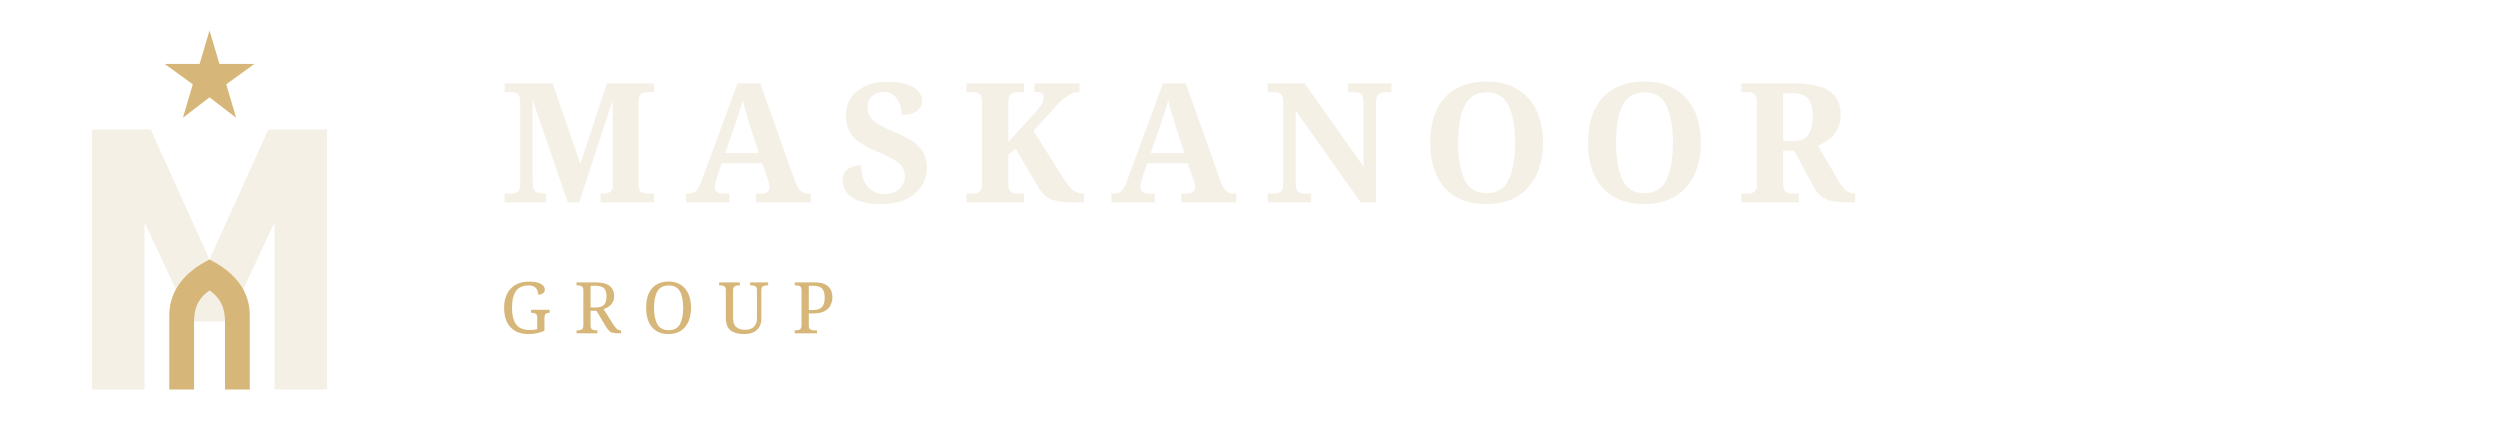
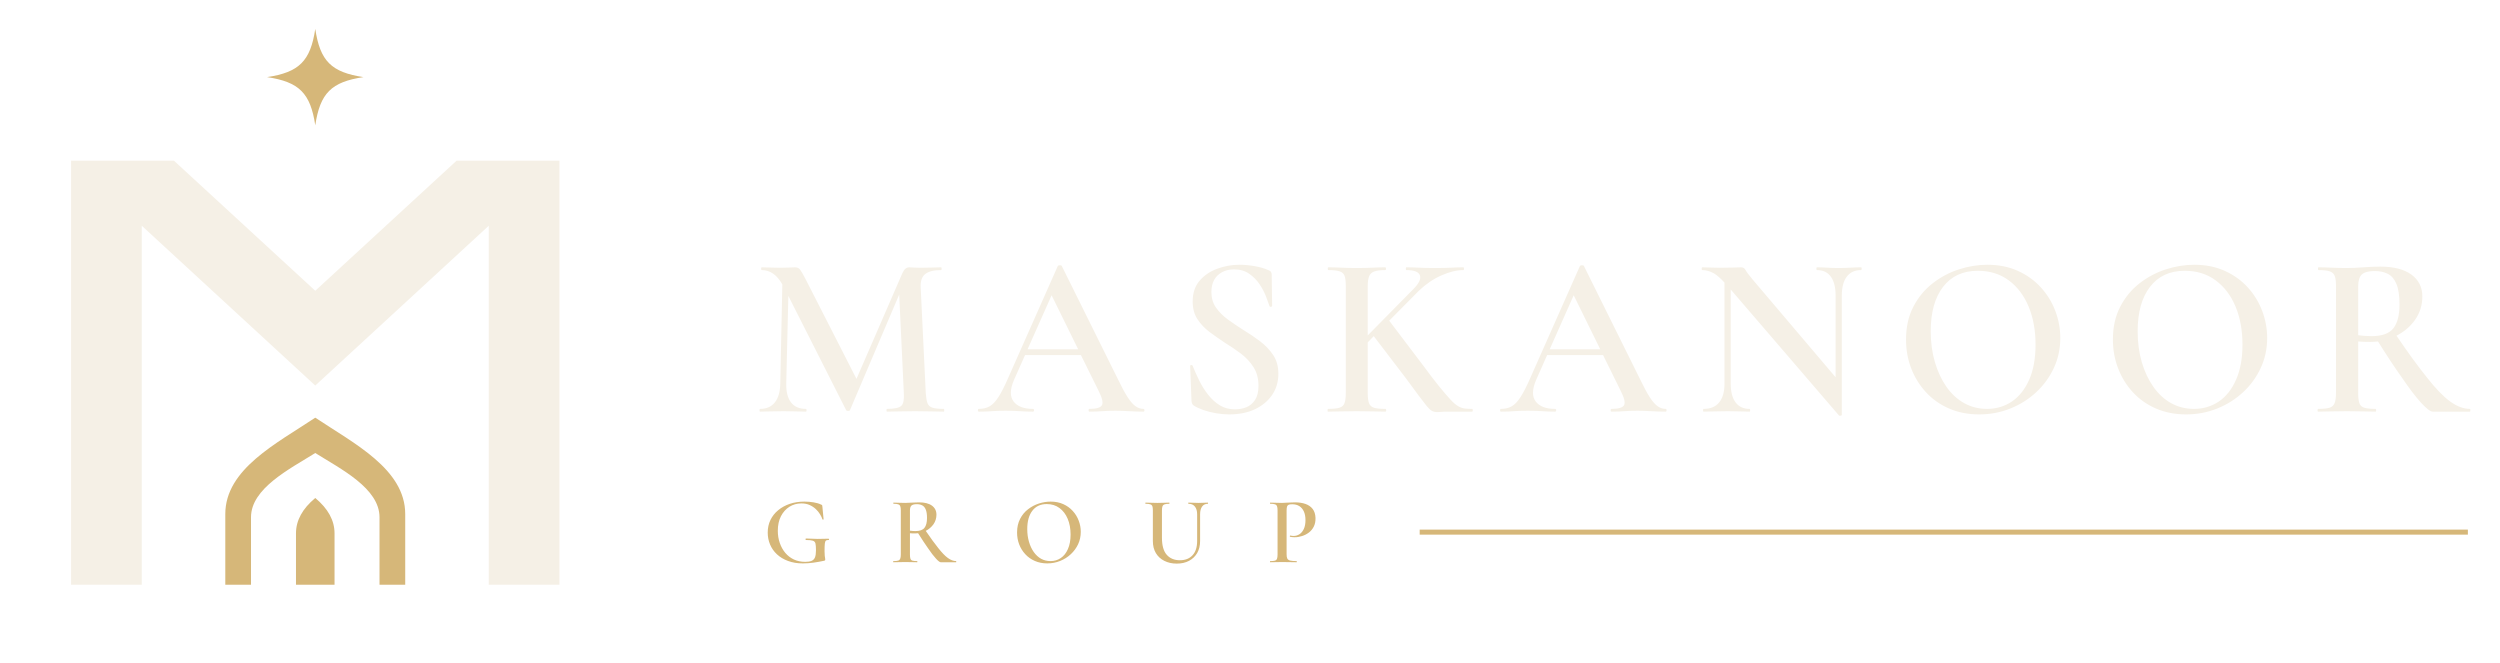
- <svg xmlns="http://www.w3.org/2000/svg" viewBox="0 0 420 72" fill="none" role="img" aria-label="Maskanoor Group">
-   <g transform="translate(4,2) scale(0.52)">
-     <path fill="#D6B779" d="M60 6 L63.2 16.8 L74.5 16.8 L65.4 23.4 L68.6 34.2 L60 27.6 L51.4 34.2 L54.6 23.4 L45.5 16.8 L56.8 16.8 Z" />
-     <path fill="#F5F0E6" d="M22 122 L22 38 L41 38 L60 80 L79 38 L98 38 L98 122 L81 122 L81 68 L66 100 L54 100 L39 68 L39 122 Z" />
-     <path fill="#D6B779" d="M47 122 L47 98 C47 90 52 84 60 80 C68 84 73 90 73 98 L73 122 L65 122 L65 100 C65 95 63 92 60 90 C57 92 55 95 55 100 L55 122 Z" />
+ <svg xmlns="http://www.w3.org/2000/svg" viewBox="0 0 498 132" role="img" aria-label="Maskanoor Group">
+   <g transform="translate(-14 0) scale(0.64)">
+     <path fill="#F5F0E6" d="M44 50h22v132H44zM174 50h22v132h-22zM44 50h32l44 40.5L164 50h32l-76 70z" />
+     <path fill="#D6B779" fill-rule="evenodd" d="M92 182v-22c0-14 16-22 28-30c12 8 28 16 28 30v22zM100 182v-21c0-9 12-15 20-20c8 5 20 11 20 20v21z" />
+     <path fill="#D6B779" d="M114 182v-16q0-6 6-11q6 5 6 11v16z" />
+     <path fill="#D6B779" d="M120 9C121.500 19 125 22.500 135 24C125 25.500 121.500 29 120 39C118.500 29 115 25.500 105 24C115 22.500 118.500 19 120 9z" />
  </g>
-   <text x="84" y="34" font-family="Cormorant Garamond, Georgia, serif" font-size="28" font-weight="600" letter-spacing="0.16em" fill="#F5F0E6">MASKANOOR</text>
-   <text x="84" y="56" font-family="Cormorant Garamond, Georgia, serif" font-size="12" font-weight="500" letter-spacing="0.32em" fill="#D6B779">GROUP</text>
+   <path fill="#F5F0E6" transform="translate(150 82)" d="M5.43 -5.57 5.84 -25.35Q4.23 -28.2 1.75 -28.2Q1.61 -28.2 1.61 -28.47Q1.61 -28.75 1.75 -28.75Q2.62 -28.75 3.61 -28.7Q4.6 -28.66 5.29 -28.66Q6.3 -28.66 7.11 -28.7Q7.91 -28.75 8.37 -28.75Q9.02 -28.75 9.36 -28.31Q9.71 -27.88 10.49 -26.36L20.61 -6.53L29.76 -27.6Q30.04 -28.2 30.36 -28.47Q30.68 -28.75 31.14 -28.75Q31.56 -28.75 32.04 -28.7Q32.52 -28.66 33.21 -28.66Q34.59 -28.66 35.56 -28.7Q36.52 -28.75 37.44 -28.75Q37.58 -28.75 37.58 -28.47Q37.58 -28.2 37.44 -28.2Q35.33 -28.2 34.32 -27.42Q33.3 -26.63 33.4 -24.75L34.41 -3.73Q34.5 -2.39 34.75 -1.7Q35.01 -1.01 35.77 -0.78Q36.52 -0.55 38 -0.55Q38.09 -0.55 38.09 -0.28Q38.09 0 38 0Q36.8 0 35.33 -0.05Q33.86 -0.09 32.25 -0.09Q30.64 -0.09 29.23 -0.05Q27.83 0 26.68 0Q26.59 0 26.59 -0.28Q26.59 -0.55 26.68 -0.55Q28.89 -0.55 29.53 -1.15Q30.18 -1.75 30.04 -3.73L29.12 -23.32L19.32 -0.32Q19.27 -0.14 18.95 -0.14Q18.63 -0.14 18.54 -0.32L7.04 -23.05L6.62 -5.57Q6.58 -3.13 7.57 -1.84Q8.56 -0.55 10.53 -0.55Q10.67 -0.55 10.67 -0.28Q10.67 0 10.53 0Q9.52 0 8.46 -0.05Q7.41 -0.09 6.07 -0.09Q4.69 -0.09 3.57 -0.05Q2.44 0 1.43 0Q1.29 0 1.29 -0.28Q1.29 -0.55 1.43 -0.55Q3.31 -0.55 4.35 -1.84Q5.38 -3.13 5.43 -5.57Z M77.79 -0.55Q77.97 -0.55 77.97 -0.28Q77.97 0 77.79 0Q76.41 0 74.96 -0.09Q73.51 -0.18 72.17 -0.18Q70.66 -0.18 69.53 -0.09Q68.4 0 67.02 0Q66.84 0 66.84 -0.28Q66.84 -0.55 67.02 -0.55Q69.09 -0.55 69.51 -1.29Q69.92 -2.02 68.82 -4.19L65.32 -11.27H54.19L51.98 -6.3Q50.78 -3.5 51.91 -2.02Q53.04 -0.55 55.75 -0.55Q55.98 -0.55 55.98 -0.28Q55.98 0 55.75 0Q54.37 0 53.22 -0.09Q52.07 -0.18 50.32 -0.18Q48.58 -0.18 47.54 -0.09Q46.51 0 44.99 0Q44.8 0 44.8 -0.28Q44.8 -0.55 44.99 -0.55Q46.23 -0.55 47.13 -1.06Q48.02 -1.56 48.9 -2.92Q49.77 -4.28 50.83 -6.72L60.72 -29.03Q60.81 -29.16 61.13 -29.16Q61.46 -29.16 61.5 -29.03L72.77 -6.3Q73.83 -4.09 74.66 -2.83Q75.49 -1.56 76.22 -1.06Q76.96 -0.55 77.79 -0.55ZM64.77 -12.42 59.48 -23.18 54.69 -12.42Z M91.31 -23.83Q91.31 -22.03 92.23 -20.72Q93.15 -19.41 94.6 -18.35Q96.05 -17.3 97.66 -16.28Q99.41 -15.23 100.99 -14.03Q102.58 -12.83 103.61 -11.29Q104.65 -9.75 104.65 -7.54Q104.65 -5.15 103.41 -3.33Q102.17 -1.52 99.98 -0.48Q97.8 0.55 94.85 0.55Q93.61 0.55 92.25 0.32Q90.9 0.09 89.72 -0.32Q88.55 -0.74 87.81 -1.2Q87.63 -1.33 87.51 -1.52Q87.4 -1.7 87.35 -2.07L87.08 -9.02Q87.08 -9.11 87.08 -9.2Q87.17 -9.25 87.31 -9.29Q87.54 -9.29 87.58 -9.11Q88.14 -7.73 88.89 -6.19Q89.65 -4.65 90.67 -3.36Q91.68 -2.07 92.99 -1.26Q94.3 -0.46 96 -0.46Q97.2 -0.46 98.26 -0.87Q99.31 -1.29 100 -2.32Q100.69 -3.36 100.69 -5.15Q100.69 -7.31 99.7 -8.86Q98.72 -10.4 97.2 -11.55Q95.68 -12.7 94.02 -13.71Q92.41 -14.77 90.94 -15.87Q89.47 -16.97 88.53 -18.42Q87.58 -19.87 87.58 -21.94Q87.58 -24.47 88.96 -26.08Q90.34 -27.69 92.48 -28.47Q94.62 -29.26 96.88 -29.26Q98.39 -29.26 99.96 -28.98Q101.52 -28.7 102.63 -28.2Q103.04 -28.06 103.18 -27.83Q103.32 -27.6 103.32 -27.32L103.41 -21.11Q103.41 -20.93 103.2 -20.88Q102.99 -20.84 102.9 -20.98Q102.67 -21.67 102.21 -22.88Q101.75 -24.1 100.92 -25.35Q100.1 -26.59 98.85 -27.46Q97.61 -28.34 95.82 -28.34Q94.44 -28.34 93.43 -27.78Q92.41 -27.23 91.86 -26.24Q91.31 -25.25 91.31 -23.83Z M118.08 -3.73V-25.02Q118.08 -26.36 117.85 -27.02Q117.62 -27.69 116.86 -27.95Q116.1 -28.2 114.59 -28.2Q114.49 -28.2 114.49 -28.47Q114.49 -28.75 114.59 -28.75Q115.78 -28.75 117.21 -28.68Q118.63 -28.61 120.24 -28.61Q121.99 -28.61 123.42 -28.68Q124.84 -28.75 125.95 -28.75Q126.09 -28.75 126.09 -28.47Q126.09 -28.2 125.95 -28.2Q124.48 -28.2 123.74 -27.92Q123 -27.65 122.73 -26.96Q122.45 -26.27 122.45 -24.93V-15.18L131.51 -24.38Q133.22 -26.08 132.85 -27.14Q132.48 -28.2 130.13 -28.2Q130.04 -28.2 130.04 -28.47Q130.04 -28.75 130.13 -28.75Q131.38 -28.75 132.62 -28.68Q133.86 -28.61 135.88 -28.61Q137.95 -28.61 139.15 -28.68Q140.35 -28.75 141.5 -28.75Q141.63 -28.75 141.63 -28.47Q141.63 -28.2 141.5 -28.2Q139.52 -28.2 137.13 -27.14Q134.73 -26.08 132.66 -24.1L126.73 -18.12L133.49 -9.2Q135.38 -6.62 136.71 -4.99Q138.05 -3.36 138.92 -2.42Q139.79 -1.47 140.48 -1.08Q141.17 -0.69 141.82 -0.62Q142.46 -0.55 143.24 -0.55Q143.38 -0.55 143.38 -0.28Q143.38 0 143.24 0H138.09Q137.49 0 137.08 0.05Q136.67 0.09 136.34 0.09Q135.7 0.09 135.26 -0.14Q134.83 -0.37 134.25 -1.06Q133.68 -1.75 132.69 -3.08Q131.7 -4.42 130.04 -6.67L123.65 -15.04L122.45 -13.8V-3.73Q122.45 -2.39 122.7 -1.7Q122.96 -1.01 123.69 -0.78Q124.43 -0.55 125.95 -0.55Q126.13 -0.55 126.13 -0.28Q126.13 0 125.95 0Q124.8 0 123.39 -0.05Q121.99 -0.09 120.24 -0.09Q118.63 -0.09 117.16 -0.05Q115.69 0 114.54 0Q114.45 0 114.45 -0.28Q114.45 -0.55 114.54 -0.55Q116.06 -0.55 116.82 -0.78Q117.58 -1.01 117.83 -1.7Q118.08 -2.39 118.08 -3.73Z M181.79 -0.55Q181.98 -0.55 181.98 -0.28Q181.98 0 181.79 0Q180.41 0 178.96 -0.09Q177.51 -0.18 176.18 -0.18Q174.66 -0.18 173.53 -0.09Q172.41 0 171.03 0Q170.84 0 170.84 -0.28Q170.84 -0.55 171.03 -0.55Q173.1 -0.55 173.51 -1.29Q173.93 -2.02 172.82 -4.19L169.33 -11.27H158.19L155.99 -6.3Q154.79 -3.5 155.92 -2.02Q157.04 -0.55 159.76 -0.55Q159.99 -0.55 159.99 -0.28Q159.99 0 159.76 0Q158.38 0 157.23 -0.09Q156.08 -0.18 154.33 -0.18Q152.58 -0.18 151.55 -0.09Q150.51 0 148.99 0Q148.81 0 148.81 -0.28Q148.81 -0.55 148.99 -0.55Q150.24 -0.55 151.13 -1.06Q152.03 -1.56 152.9 -2.92Q153.78 -4.28 154.84 -6.72L164.73 -29.03Q164.82 -29.16 165.14 -29.16Q165.46 -29.16 165.51 -29.03L176.78 -6.3Q177.84 -4.09 178.66 -2.83Q179.49 -1.56 180.23 -1.06Q180.96 -0.55 181.79 -0.55ZM168.77 -12.42 163.48 -23.18 158.7 -12.42Z M193.52 -5.57V-25.71Q192.33 -27 191.41 -27.55Q190.21 -28.2 189.11 -28.2Q188.97 -28.2 188.97 -28.47Q188.97 -28.75 189.11 -28.75Q189.98 -28.75 190.9 -28.7Q191.82 -28.66 192.6 -28.66Q193.98 -28.66 195.11 -28.7Q196.24 -28.75 196.83 -28.75Q197.43 -28.75 197.71 -28.22Q197.98 -27.69 199.09 -26.36L215.65 -6.85V-23.14Q215.65 -25.58 214.7 -26.89Q213.76 -28.2 211.92 -28.2Q211.83 -28.2 211.83 -28.47Q211.83 -28.75 211.92 -28.75Q212.89 -28.75 213.95 -28.68Q215 -28.61 216.25 -28.61Q217.44 -28.61 218.59 -28.68Q219.74 -28.75 220.71 -28.75Q220.85 -28.75 220.85 -28.47Q220.85 -28.2 220.71 -28.2Q218.87 -28.2 217.88 -26.89Q216.89 -25.58 216.89 -23.14V0.64Q216.89 0.78 216.66 0.8Q216.43 0.83 216.34 0.78L194.76 -24.33V-5.57Q194.76 -3.13 195.73 -1.84Q196.7 -0.55 198.49 -0.55Q198.63 -0.55 198.63 -0.28Q198.63 0 198.49 0Q197.52 0 196.49 -0.05Q195.45 -0.09 194.21 -0.09Q192.88 -0.09 191.66 -0.05Q190.44 0 189.38 0Q189.24 0 189.24 -0.28Q189.24 -0.55 189.38 -0.55Q191.41 -0.55 192.46 -1.84Q193.52 -3.13 193.52 -5.57Z M244.26 0.55Q240.95 0.55 238.26 -0.62Q235.57 -1.79 233.66 -3.86Q231.75 -5.93 230.71 -8.62Q229.68 -11.32 229.68 -14.35Q229.68 -18.08 231.13 -20.88Q232.58 -23.69 234.97 -25.55Q237.36 -27.42 240.21 -28.34Q243.06 -29.26 245.87 -29.26Q249.27 -29.26 251.96 -28.04Q254.66 -26.82 256.54 -24.75Q258.43 -22.68 259.42 -20.06Q260.41 -17.43 260.41 -14.67Q260.41 -11.45 259.12 -8.69Q257.83 -5.93 255.6 -3.86Q253.37 -1.79 250.45 -0.62Q247.53 0.55 244.26 0.55ZM245.82 -0.55Q248.58 -0.55 250.77 -2.02Q252.95 -3.5 254.22 -6.37Q255.48 -9.25 255.48 -13.34Q255.48 -17.62 254.1 -20.93Q252.72 -24.24 250.15 -26.15Q247.57 -28.06 243.98 -28.06Q239.52 -28.06 237.06 -24.86Q234.6 -21.67 234.6 -16.01Q234.6 -12.7 235.43 -9.87Q236.26 -7.04 237.75 -4.92Q239.25 -2.81 241.29 -1.68Q243.34 -0.55 245.82 -0.55Z M285.48 0.55Q282.16 0.55 279.47 -0.62Q276.78 -1.79 274.87 -3.86Q272.96 -5.93 271.93 -8.62Q270.89 -11.32 270.89 -14.35Q270.89 -18.08 272.34 -20.88Q273.79 -23.69 276.18 -25.55Q278.58 -27.42 281.43 -28.34Q284.28 -29.26 287.09 -29.26Q290.49 -29.26 293.18 -28.04Q295.87 -26.82 297.76 -24.75Q299.64 -22.68 300.63 -20.06Q301.62 -17.43 301.62 -14.67Q301.62 -11.45 300.33 -8.69Q299.05 -5.93 296.81 -3.86Q294.58 -1.79 291.66 -0.62Q288.74 0.55 285.48 0.55ZM287.04 -0.55Q289.8 -0.55 291.99 -2.02Q294.17 -3.5 295.43 -6.37Q296.7 -9.25 296.7 -13.34Q296.7 -17.62 295.32 -20.93Q293.94 -24.24 291.36 -26.15Q288.79 -28.06 285.2 -28.06Q280.74 -28.06 278.28 -24.86Q275.82 -21.67 275.82 -16.01Q275.82 -12.7 276.64 -9.87Q277.47 -7.04 278.97 -4.92Q280.46 -2.81 282.51 -1.68Q284.56 -0.55 287.04 -0.55Z M334.6 0Q333.91 0 332.3 -1.75Q330.69 -3.5 328.44 -6.81Q326.28 -9.84 323.7 -13.98Q322.92 -13.89 322.09 -13.89Q321.54 -13.89 320.9 -13.91Q320.25 -13.94 319.75 -13.98V-3.73Q319.75 -2.39 319.98 -1.7Q320.21 -1.01 320.97 -0.78Q321.72 -0.55 323.2 -0.55Q323.33 -0.55 323.33 -0.28Q323.33 0 323.2 0Q322.05 0 320.62 -0.05Q319.19 -0.09 317.49 -0.09Q315.88 -0.09 314.41 -0.05Q312.94 0 311.79 0Q311.65 0 311.65 -0.28Q311.65 -0.55 311.79 -0.55Q313.31 -0.55 314.04 -0.78Q314.78 -1.01 315.05 -1.7Q315.33 -2.39 315.33 -3.73V-25.02Q315.33 -26.36 315.08 -27.02Q314.82 -27.69 314.09 -27.95Q313.35 -28.2 311.83 -28.2Q311.74 -28.2 311.74 -28.47Q311.74 -28.75 311.83 -28.75Q312.98 -28.75 314.43 -28.68Q315.88 -28.61 317.49 -28.61Q318.96 -28.61 320.8 -28.75Q322.64 -28.89 324.16 -28.89Q328.16 -28.89 330.35 -27.3Q332.53 -25.71 332.53 -22.95Q332.53 -20.33 331.06 -18.26Q329.64 -16.28 327.38 -15.13Q330.88 -9.98 333.41 -6.85Q336.03 -3.5 338.08 -2.02Q340.12 -0.55 342.01 -0.55Q342.1 -0.55 342.1 -0.28Q342.1 0 342.01 0ZM327.98 -21.34Q327.98 -24.01 327.36 -25.46Q326.74 -26.91 325.63 -27.46Q324.53 -28.01 323.06 -28.01Q321.26 -28.01 320.5 -27.35Q319.75 -26.68 319.75 -24.93V-15.23Q320.39 -15.13 321.13 -15.09Q321.86 -15.04 322.41 -15.04Q325.5 -15.04 326.74 -16.58Q327.98 -18.12 327.98 -21.34Z" />
+   <path fill="#D6B779" transform="translate(152 112)" d="M7.92 0.23Q6.27 0.23 4.97 -0.26Q3.67 -0.74 2.76 -1.59Q1.86 -2.43 1.4 -3.53Q0.93 -4.64 0.93 -5.91Q0.93 -7.3 1.48 -8.43Q2.03 -9.56 3.02 -10.37Q4.01 -11.19 5.34 -11.64Q6.67 -12.08 8.25 -12.08Q9.18 -12.08 10.08 -11.93Q10.98 -11.78 11.55 -11.49Q11.74 -11.42 11.77 -11.37Q11.8 -11.32 11.82 -11.06L12.06 -8.57Q12.06 -8.51 11.97 -8.49Q11.88 -8.47 11.84 -8.53Q11.69 -9.01 11.35 -9.56Q11.02 -10.11 10.51 -10.59Q9.99 -11.08 9.28 -11.4Q8.57 -11.72 7.64 -11.72Q6.33 -11.72 5.26 -11.06Q4.2 -10.39 3.57 -9.18Q2.94 -7.96 2.94 -6.27Q2.94 -4.96 3.33 -3.85Q3.71 -2.74 4.42 -1.88Q5.13 -1.03 6.14 -0.55Q7.14 -0.08 8.4 -0.08Q9.18 -0.08 9.65 -0.27Q10.13 -0.46 10.34 -0.96Q10.54 -1.46 10.54 -2.39Q10.54 -3.31 10.44 -3.73Q10.34 -4.16 9.92 -4.29Q9.5 -4.43 8.57 -4.43Q8.46 -4.43 8.46 -4.58Q8.46 -4.73 8.55 -4.73Q9.84 -4.66 10.88 -4.65Q11.91 -4.64 13.05 -4.69Q13.13 -4.69 13.15 -4.56Q13.15 -4.46 13.11 -4.45Q13.09 -4.43 13.05 -4.43Q12.69 -4.45 12.52 -4.3Q12.35 -4.16 12.3 -3.69Q12.25 -3.21 12.25 -2.2Q12.25 -1.58 12.29 -1.27Q12.33 -0.97 12.36 -0.83Q12.39 -0.68 12.39 -0.53Q12.39 -0.42 12.35 -0.38Q12.31 -0.34 12.18 -0.3Q11.17 -0.08 10.05 0.08Q8.93 0.23 7.92 0.23Z M35.4 0Q35.11 0 34.45 -0.72Q33.78 -1.44 32.85 -2.81Q31.96 -4.07 30.89 -5.78Q30.57 -5.74 30.23 -5.74Q30 -5.74 29.73 -5.75Q29.47 -5.76 29.26 -5.78V-1.54Q29.26 -0.99 29.36 -0.7Q29.45 -0.42 29.76 -0.32Q30.08 -0.23 30.69 -0.23Q30.74 -0.23 30.74 -0.11Q30.74 0 30.69 0Q30.21 0 29.62 -0.02Q29.03 -0.04 28.33 -0.04Q27.66 -0.04 27.06 -0.02Q26.45 0 25.97 0Q25.92 0 25.92 -0.11Q25.92 -0.23 25.97 -0.23Q26.6 -0.23 26.9 -0.32Q27.21 -0.42 27.32 -0.7Q27.44 -0.99 27.44 -1.54V-10.34Q27.44 -10.89 27.33 -11.16Q27.23 -11.44 26.92 -11.54Q26.62 -11.65 25.99 -11.65Q25.95 -11.65 25.95 -11.76Q25.95 -11.88 25.99 -11.88Q26.47 -11.88 27.07 -11.85Q27.66 -11.82 28.33 -11.82Q28.94 -11.82 29.7 -11.88Q30.46 -11.93 31.08 -11.93Q32.74 -11.93 33.64 -11.28Q34.54 -10.62 34.54 -9.48Q34.54 -8.4 33.93 -7.54Q33.34 -6.73 32.41 -6.25Q33.86 -4.12 34.9 -2.83Q35.99 -1.44 36.83 -0.84Q37.68 -0.23 38.46 -0.23Q38.49 -0.23 38.49 -0.11Q38.49 0 38.46 0ZM32.66 -8.82Q32.66 -9.92 32.4 -10.52Q32.15 -11.12 31.69 -11.34Q31.24 -11.57 30.63 -11.57Q29.89 -11.57 29.57 -11.3Q29.26 -11.02 29.26 -10.3V-6.29Q29.53 -6.25 29.83 -6.23Q30.13 -6.21 30.36 -6.21Q31.64 -6.21 32.15 -6.85Q32.66 -7.49 32.66 -8.82Z M56.62 0.23Q55.25 0.23 54.14 -0.26Q53.03 -0.74 52.24 -1.6Q51.45 -2.45 51.02 -3.56Q50.6 -4.67 50.6 -5.93Q50.6 -7.47 51.2 -8.63Q51.79 -9.79 52.78 -10.55Q53.77 -11.32 54.95 -11.7Q56.13 -12.08 57.28 -12.08Q58.69 -12.08 59.8 -11.58Q60.91 -11.08 61.69 -10.22Q62.47 -9.37 62.88 -8.28Q63.29 -7.2 63.29 -6.06Q63.29 -4.73 62.76 -3.59Q62.22 -2.45 61.3 -1.6Q60.38 -0.74 59.18 -0.26Q57.97 0.23 56.62 0.23ZM57.27 -0.23Q58.41 -0.23 59.31 -0.84Q60.21 -1.44 60.73 -2.63Q61.26 -3.82 61.26 -5.51Q61.26 -7.28 60.69 -8.64Q60.12 -10.01 59.05 -10.8Q57.99 -11.59 56.51 -11.59Q54.66 -11.59 53.65 -10.27Q52.63 -8.95 52.63 -6.61Q52.63 -5.24 52.97 -4.08Q53.31 -2.91 53.93 -2.03Q54.55 -1.16 55.39 -0.69Q56.24 -0.23 57.27 -0.23Z M86.47 -9.56Q86.47 -10.54 86.02 -11.1Q85.58 -11.65 84.74 -11.65Q84.7 -11.65 84.7 -11.76Q84.7 -11.88 84.74 -11.88Q85.22 -11.88 85.7 -11.85Q86.18 -11.82 86.75 -11.82Q87.25 -11.82 87.73 -11.85Q88.22 -11.88 88.62 -11.88Q88.65 -11.88 88.65 -11.76Q88.65 -11.65 88.62 -11.65Q87.86 -11.65 87.46 -11.1Q87.06 -10.54 87.06 -9.56V-4.24Q87.06 -2.85 86.48 -1.84Q85.9 -0.84 84.85 -0.28Q83.81 0.27 82.4 0.27Q81.02 0.27 79.93 -0.28Q78.85 -0.82 78.25 -1.82Q77.65 -2.83 77.65 -4.22V-10.34Q77.65 -10.89 77.55 -11.16Q77.44 -11.44 77.13 -11.54Q76.82 -11.65 76.21 -11.65Q76.15 -11.65 76.15 -11.76Q76.15 -11.88 76.21 -11.88Q76.68 -11.88 77.28 -11.85Q77.88 -11.82 78.55 -11.82Q79.25 -11.82 79.84 -11.85Q80.43 -11.88 80.9 -11.88Q80.96 -11.88 80.96 -11.76Q80.96 -11.65 80.9 -11.65Q80.28 -11.65 79.97 -11.53Q79.67 -11.42 79.56 -11.13Q79.46 -10.85 79.46 -10.3V-4.88Q79.46 -2.56 80.42 -1.48Q81.38 -0.4 83.03 -0.4Q84.65 -0.4 85.56 -1.4Q86.47 -2.39 86.47 -4.22Z M104.29 -1.61Q104.29 -1.04 104.42 -0.75Q104.56 -0.46 104.98 -0.34Q105.41 -0.23 106.27 -0.23Q106.32 -0.23 106.32 -0.11Q106.32 0 106.27 0Q105.66 0 104.95 -0.02Q104.23 -0.04 103.4 -0.04Q102.73 -0.04 102.12 -0.02Q101.52 0 101.04 0Q100.98 0 100.98 -0.11Q100.98 -0.23 101.04 -0.23Q101.67 -0.23 101.97 -0.32Q102.28 -0.42 102.38 -0.7Q102.49 -0.99 102.49 -1.54V-10.34Q102.49 -10.89 102.38 -11.16Q102.28 -11.44 101.97 -11.54Q101.67 -11.65 101.04 -11.65Q100.98 -11.65 100.98 -11.76Q100.98 -11.88 101.04 -11.88Q101.52 -11.88 102.12 -11.85Q102.71 -11.82 103.38 -11.82Q103.83 -11.82 104.57 -11.88Q105.3 -11.93 105.98 -11.93Q107.14 -11.93 108.04 -11.62Q108.95 -11.3 109.48 -10.62Q110.01 -9.94 110.05 -8.82Q110.07 -7.83 109.71 -7.11Q109.34 -6.38 108.73 -5.92Q108.11 -5.45 107.37 -5.22Q106.63 -4.98 105.89 -4.98Q105.68 -4.98 105.44 -5Q105.2 -5.02 104.97 -5.07Q104.92 -5.09 104.94 -5.22Q104.96 -5.3 104.99 -5.32Q105.01 -5.32 105.03 -5.32Q105.18 -5.28 105.37 -5.26Q105.56 -5.24 105.7 -5.24Q106.32 -5.24 106.86 -5.59Q107.39 -5.93 107.72 -6.63Q108.05 -7.33 108.05 -8.4Q108.05 -9.4 107.73 -10.11Q107.41 -10.81 106.83 -11.18Q106.25 -11.55 105.41 -11.55Q104.97 -11.55 104.73 -11.47Q104.48 -11.38 104.39 -11.12Q104.29 -10.85 104.29 -10.3Z" />
+   <path stroke="#D6B779" stroke-width="1" d="M282.8 106H491.6" />
</svg>
